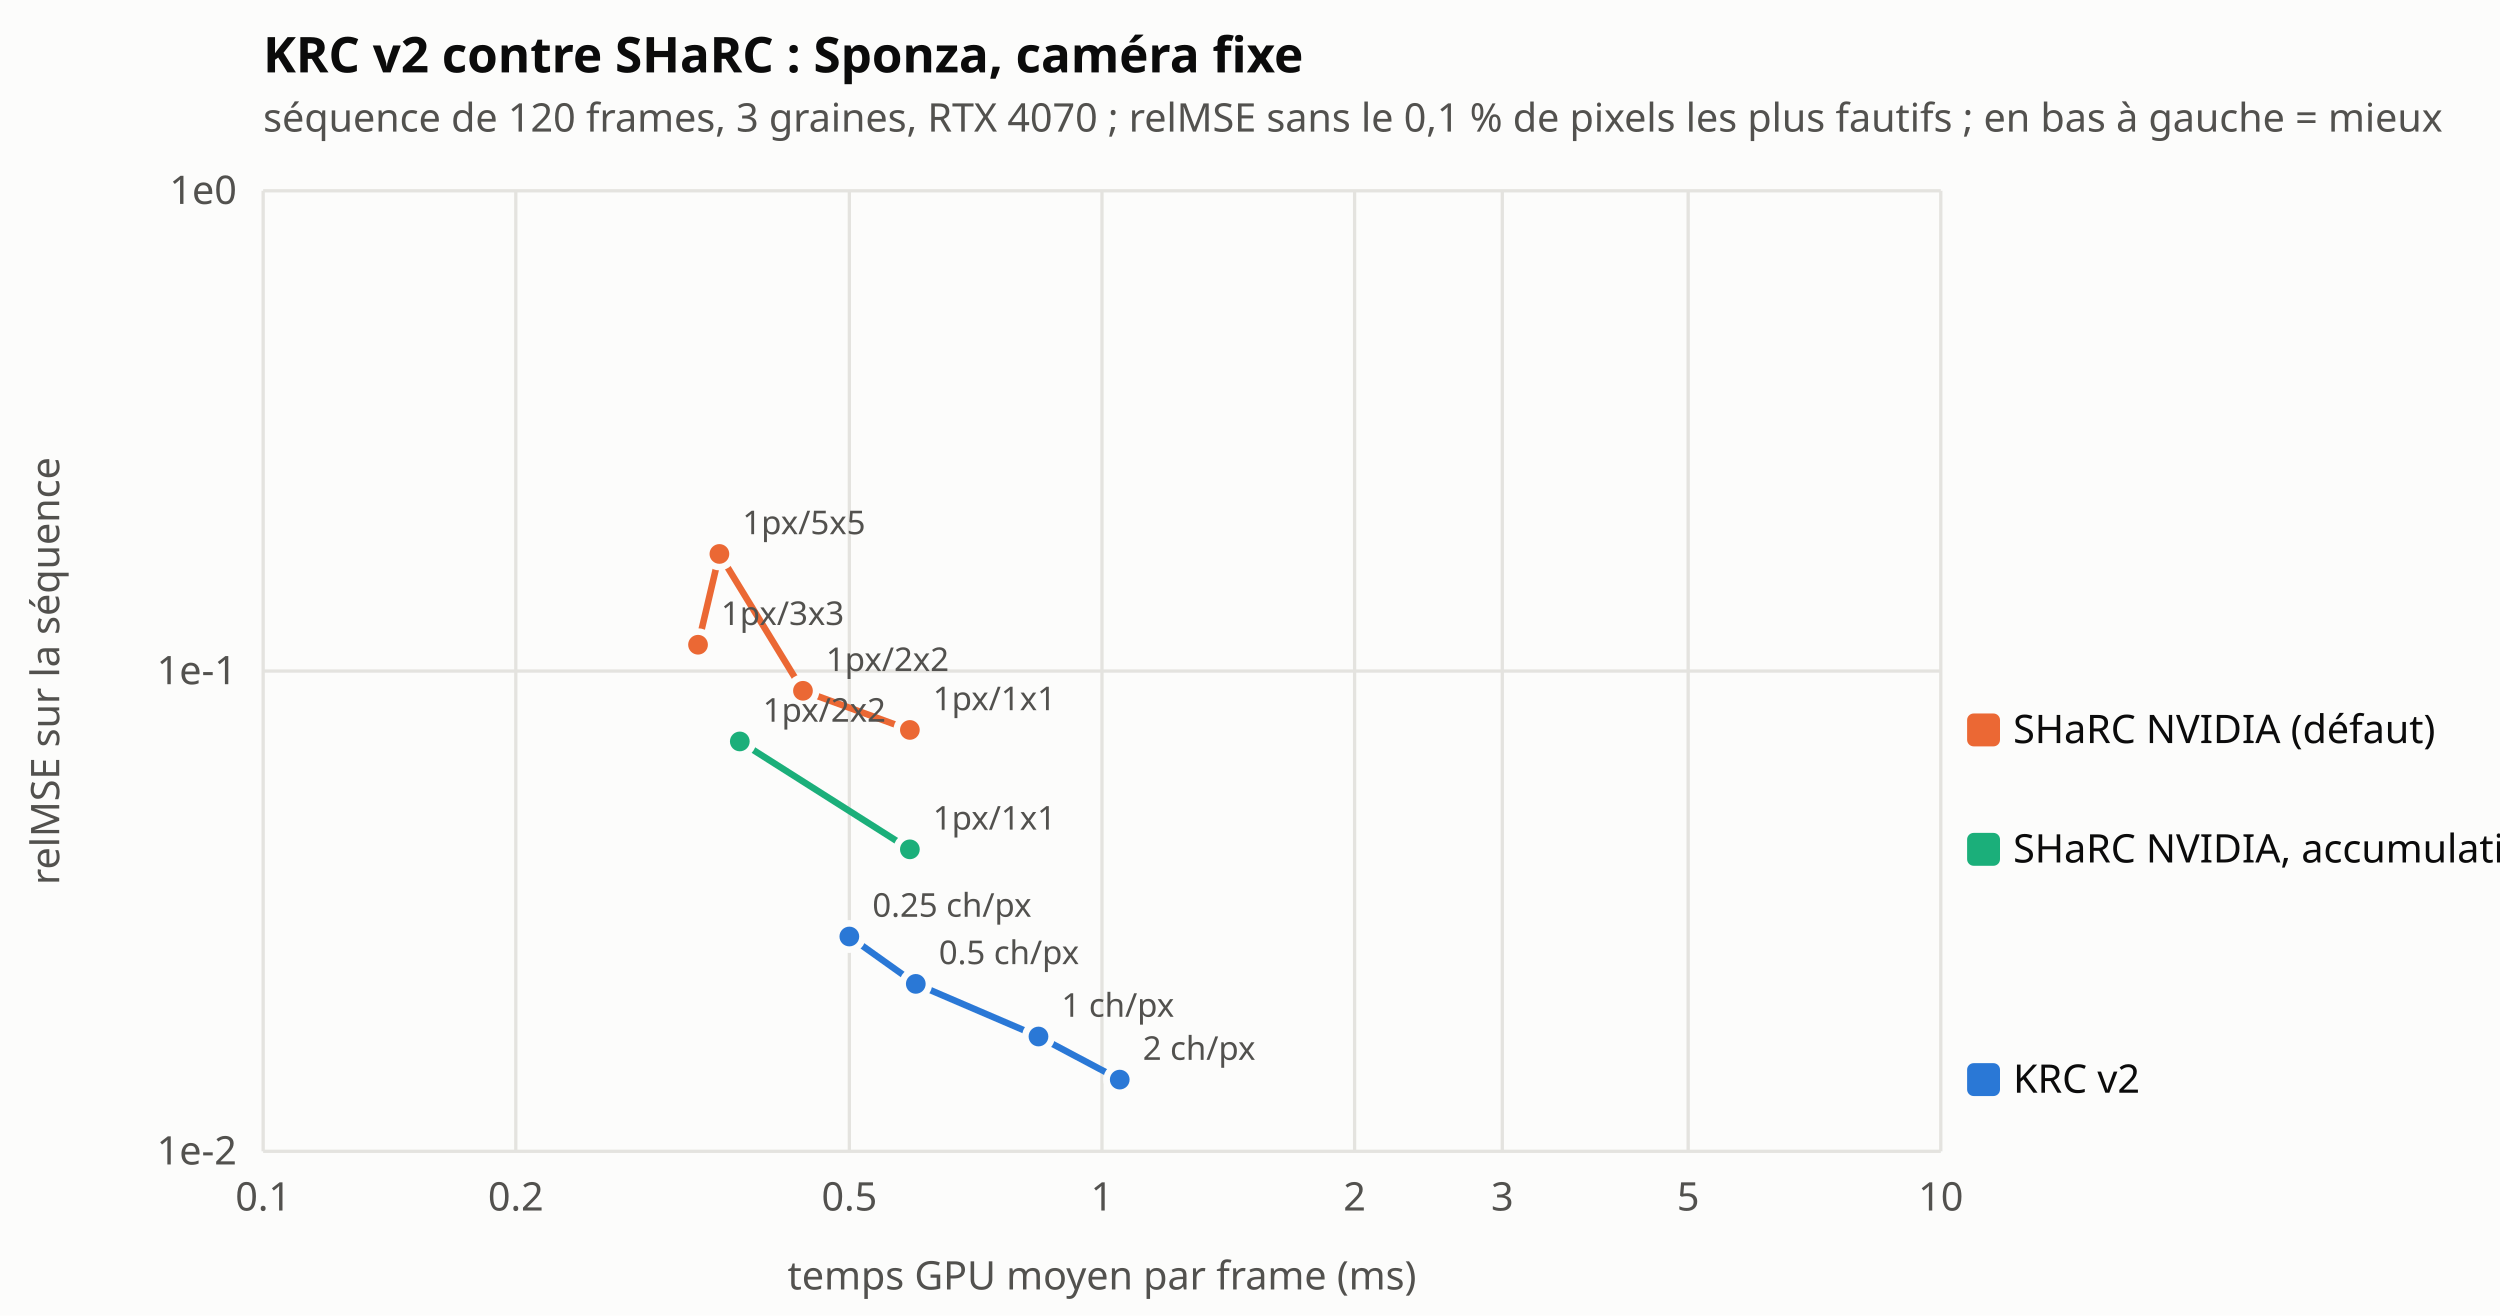
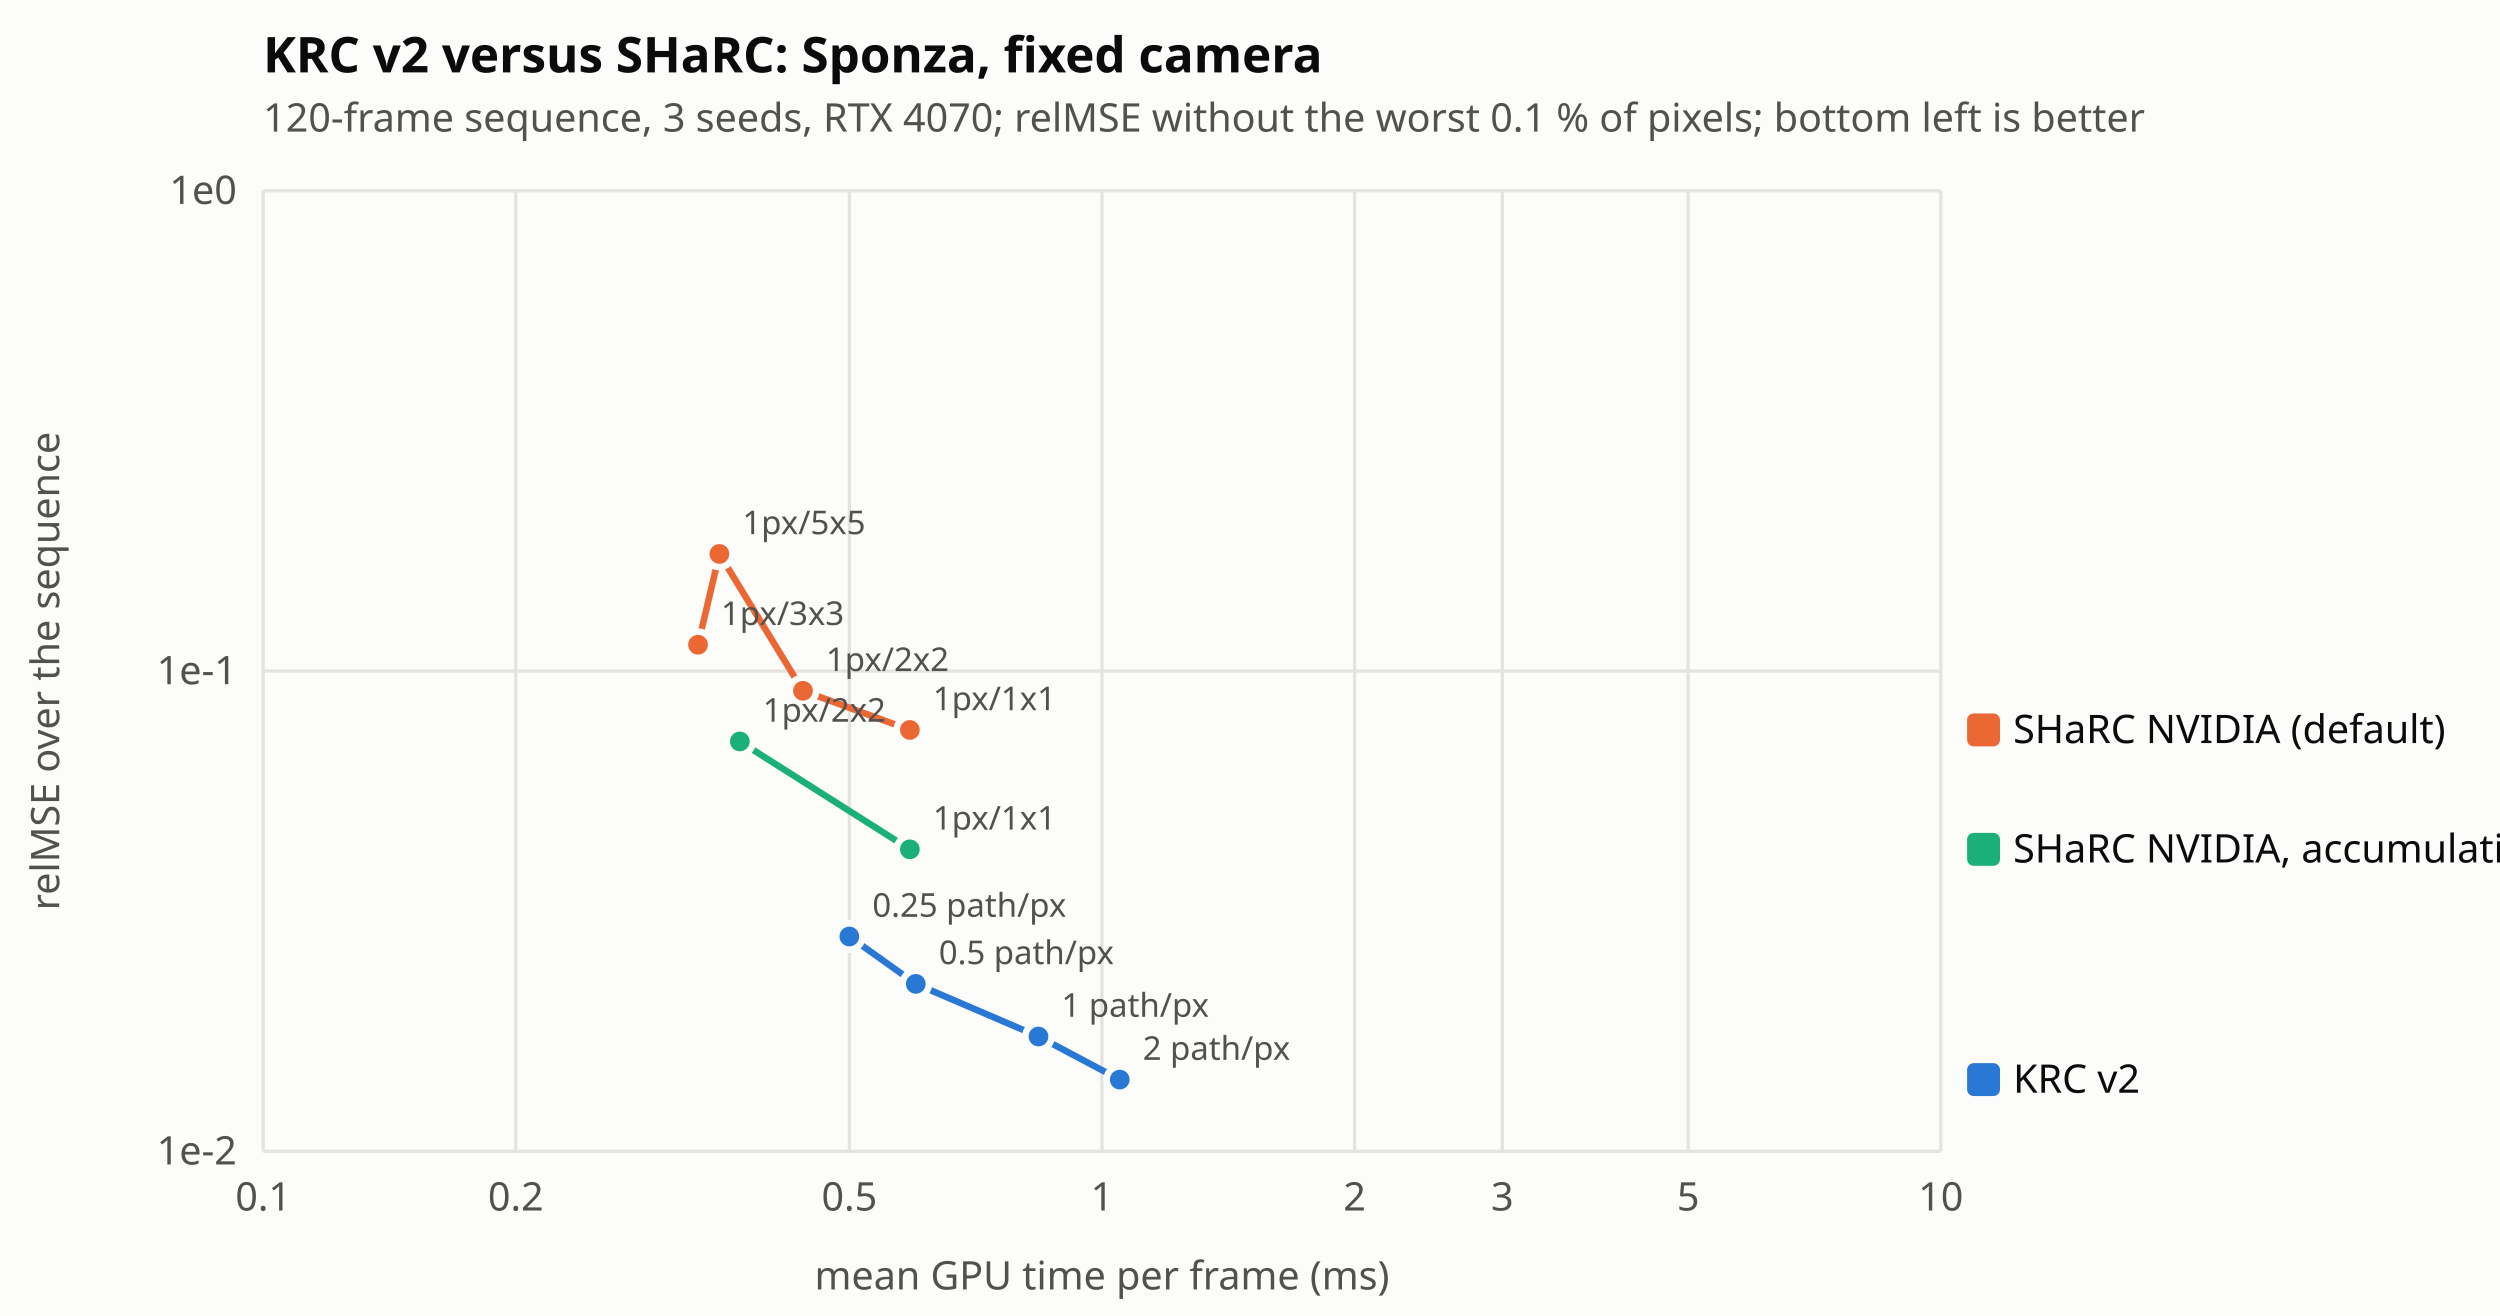
<svg xmlns="http://www.w3.org/2000/svg" viewBox="0 0 760 400" font-family="system-ui, sans-serif" font-size="12">
  <rect width="760" height="400" fill="#fcfcfb" />
-   <text x="80" y="22" font-size="15" font-weight="600" fill="#0b0b0b">KRC v2 contre SHaRC : Sponza, caméra fixe</text>
-   <text x="80" y="40" fill="#52514e">séquence de 120 frames, 3 graines, RTX 4070 ; relMSE sans le 0,1 % de pixels les plus fautifs ; en bas à gauche = mieux</text>
+   <text x="80" y="22" font-size="15" font-weight="600" fill="#0b0b0b">KRC v2 versus SHaRC: Sponza, fixed camera</text>
+   <text x="80" y="40" fill="#52514e">120-frame sequence, 3 seeds, RTX 4070; relMSE without the worst 0.1 % of pixels; bottom left is better</text>
  <line x1="80" x2="590" y1="350.0" y2="350.0" stroke="#e4e3df" />
  <text x="72" y="354.0" text-anchor="end" fill="#52514e">1e-2</text>
  <line x1="80" x2="590" y1="204.0" y2="204.0" stroke="#e4e3df" />
  <text x="72" y="208.0" text-anchor="end" fill="#52514e">1e-1</text>
  <line x1="80" x2="590" y1="58.0" y2="58.0" stroke="#e4e3df" />
  <text x="72" y="62.0" text-anchor="end" fill="#52514e">1e0</text>
  <line x1="80.0" x2="80.0" y1="58" y2="350" stroke="#e4e3df" />
  <text x="80.0" y="368" text-anchor="middle" fill="#52514e">0.1</text>
  <line x1="156.8" x2="156.8" y1="58" y2="350" stroke="#e4e3df" />
  <text x="156.8" y="368" text-anchor="middle" fill="#52514e">0.2</text>
  <line x1="258.2" x2="258.2" y1="58" y2="350" stroke="#e4e3df" />
  <text x="258.2" y="368" text-anchor="middle" fill="#52514e">0.5</text>
  <line x1="335.0" x2="335.0" y1="58" y2="350" stroke="#e4e3df" />
  <text x="335.0" y="368" text-anchor="middle" fill="#52514e">1</text>
  <line x1="411.8" x2="411.8" y1="58" y2="350" stroke="#e4e3df" />
  <text x="411.8" y="368" text-anchor="middle" fill="#52514e">2</text>
  <line x1="456.7" x2="456.7" y1="58" y2="350" stroke="#e4e3df" />
  <text x="456.7" y="368" text-anchor="middle" fill="#52514e">3</text>
  <line x1="513.2" x2="513.2" y1="58" y2="350" stroke="#e4e3df" />
  <text x="513.2" y="368" text-anchor="middle" fill="#52514e">5</text>
  <line x1="590.0" x2="590.0" y1="58" y2="350" stroke="#e4e3df" />
  <text x="590.0" y="368" text-anchor="middle" fill="#52514e">10</text>
-   <text x="335.0" y="392" text-anchor="middle" fill="#52514e">temps GPU moyen par frame (ms)</text>
-   <text transform="translate(18 204.0) rotate(-90)" text-anchor="middle" fill="#52514e">relMSE sur la séquence</text>
+   <text x="335.0" y="392" text-anchor="middle" fill="#52514e">mean GPU time per frame (ms)</text>
+   <text transform="translate(18 204.0) rotate(-90)" text-anchor="middle" fill="#52514e">relMSE over the sequence</text>
  <polyline points="258.2,284.7 278.4,299.1 315.7,315.1 340.4,328.2" fill="none" stroke="#2a78d6" stroke-width="2" />
  <circle cx="258.2" cy="284.7" r="4" fill="#2a78d6" stroke="#fcfcfb" stroke-width="2" />
-   <text x="265.2" y="278.7" fill="#52514e" font-size="10">0.25 ch/px</text>
+   <text x="265.2" y="278.7" fill="#52514e" font-size="10">0.25 path/px</text>
  <circle cx="278.4" cy="299.1" r="4" fill="#2a78d6" stroke="#fcfcfb" stroke-width="2" />
-   <text x="285.4" y="293.1" fill="#52514e" font-size="10">0.5 ch/px</text>
+   <text x="285.4" y="293.1" fill="#52514e" font-size="10">0.5 path/px</text>
  <circle cx="315.7" cy="315.1" r="4" fill="#2a78d6" stroke="#fcfcfb" stroke-width="2" />
-   <text x="322.7" y="309.1" fill="#52514e" font-size="10">1 ch/px</text>
+   <text x="322.7" y="309.1" fill="#52514e" font-size="10">1 path/px</text>
  <circle cx="340.4" cy="328.2" r="4" fill="#2a78d6" stroke="#fcfcfb" stroke-width="2" />
-   <text x="347.4" y="322.2" fill="#52514e" font-size="10">2 ch/px</text>
+   <text x="347.4" y="322.2" fill="#52514e" font-size="10">2 path/px</text>
  <polyline points="212.2,196.0 218.7,168.4 244.1,210.0 276.6,221.9" fill="none" stroke="#eb6834" stroke-width="2" />
  <circle cx="212.2" cy="196.0" r="4" fill="#eb6834" stroke="#fcfcfb" stroke-width="2" />
  <text x="219.2" y="190.0" fill="#52514e" font-size="10">1px/3x3</text>
  <circle cx="218.7" cy="168.4" r="4" fill="#eb6834" stroke="#fcfcfb" stroke-width="2" />
  <text x="225.7" y="162.4" fill="#52514e" font-size="10">1px/5x5</text>
  <circle cx="244.1" cy="210.0" r="4" fill="#eb6834" stroke="#fcfcfb" stroke-width="2" />
  <text x="251.1" y="204.0" fill="#52514e" font-size="10">1px/2x2</text>
  <circle cx="276.6" cy="221.9" r="4" fill="#eb6834" stroke="#fcfcfb" stroke-width="2" />
  <text x="283.6" y="215.9" fill="#52514e" font-size="10">1px/1x1</text>
  <polyline points="224.9,225.4 276.6,258.2" fill="none" stroke="#1baf7a" stroke-width="2" />
  <circle cx="224.9" cy="225.4" r="4" fill="#1baf7a" stroke="#fcfcfb" stroke-width="2" />
  <text x="231.9" y="219.4" fill="#52514e" font-size="10">1px/2x2</text>
  <circle cx="276.6" cy="258.2" r="4" fill="#1baf7a" stroke="#fcfcfb" stroke-width="2" />
  <text x="283.6" y="252.2" fill="#52514e" font-size="10">1px/1x1</text>
  <rect x="598" y="216.9" width="10" height="10" rx="2" fill="#eb6834" />
-   <text x="612" y="225.9" fill="#0b0b0b">SHaRC NVIDIA (défaut)</text>
+   <text x="612" y="225.9" fill="#0b0b0b">SHaRC NVIDIA (default)</text>
  <rect x="598" y="253.2" width="10" height="10" rx="2" fill="#1baf7a" />
  <text x="612" y="262.2" fill="#0b0b0b">SHaRC NVIDIA, accumulation 5</text>
  <rect x="598" y="323.2" width="10" height="10" rx="2" fill="#2a78d6" />
  <text x="612" y="332.2" fill="#0b0b0b">KRC v2</text>
</svg>
